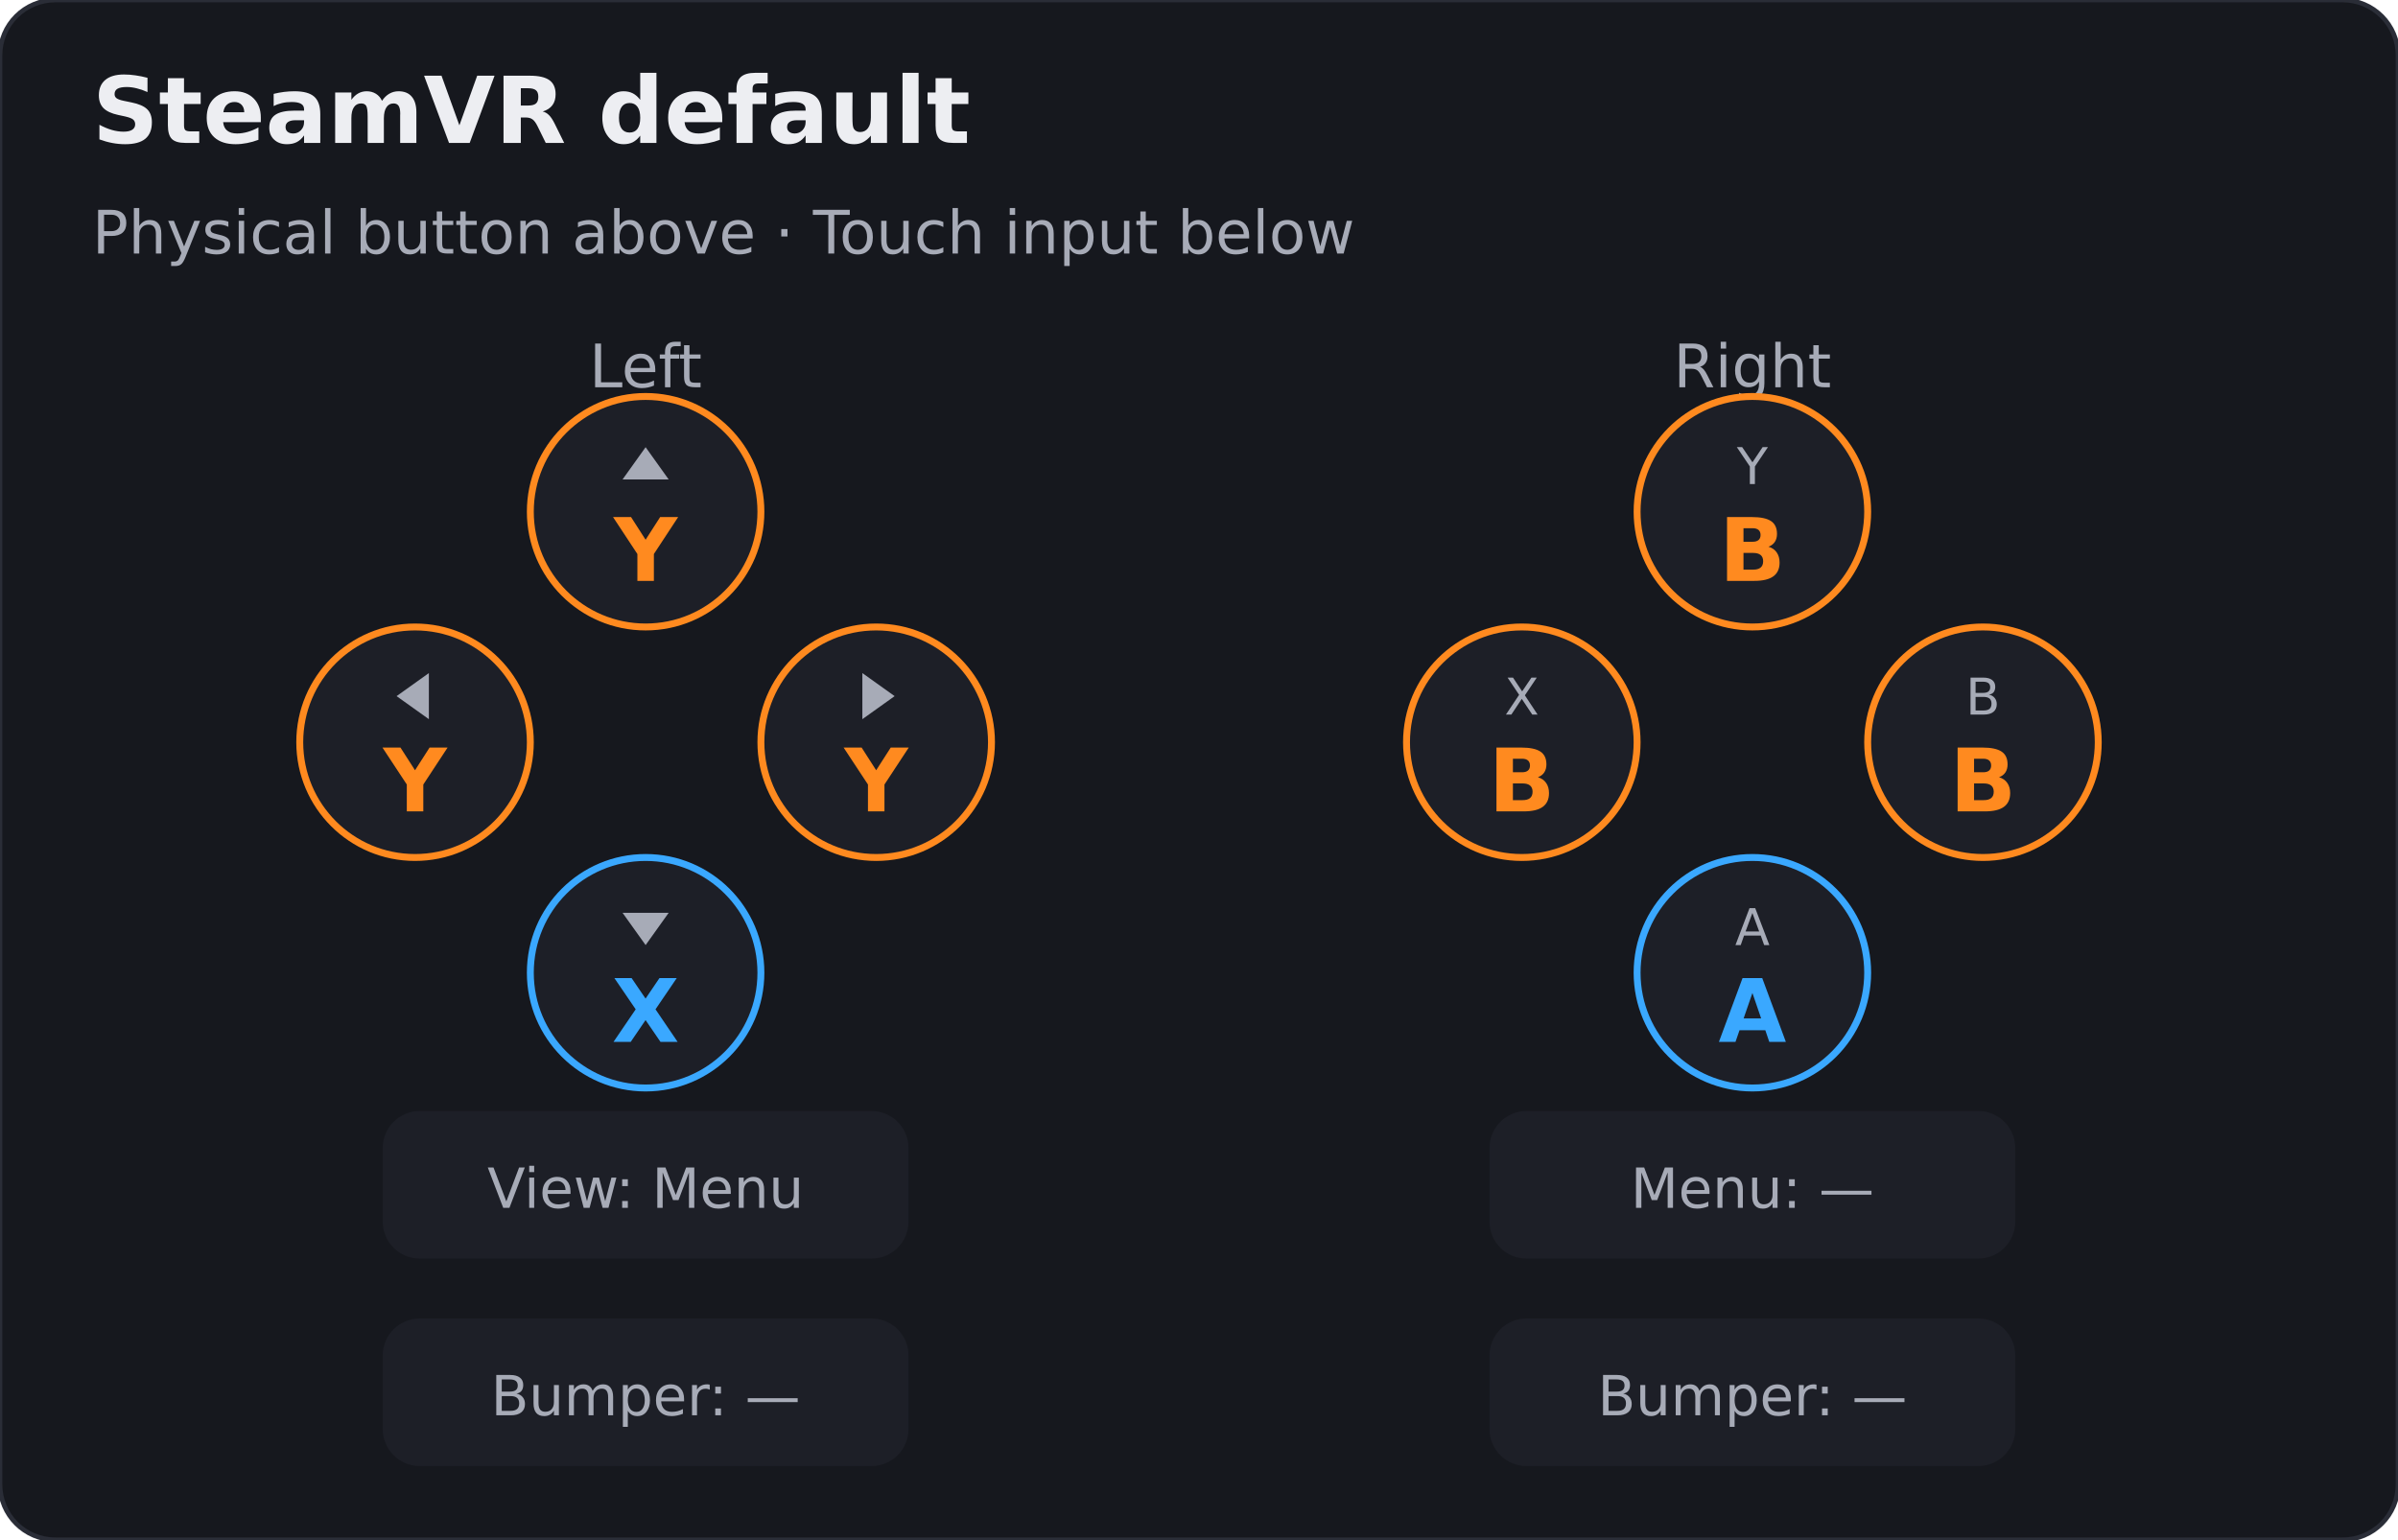
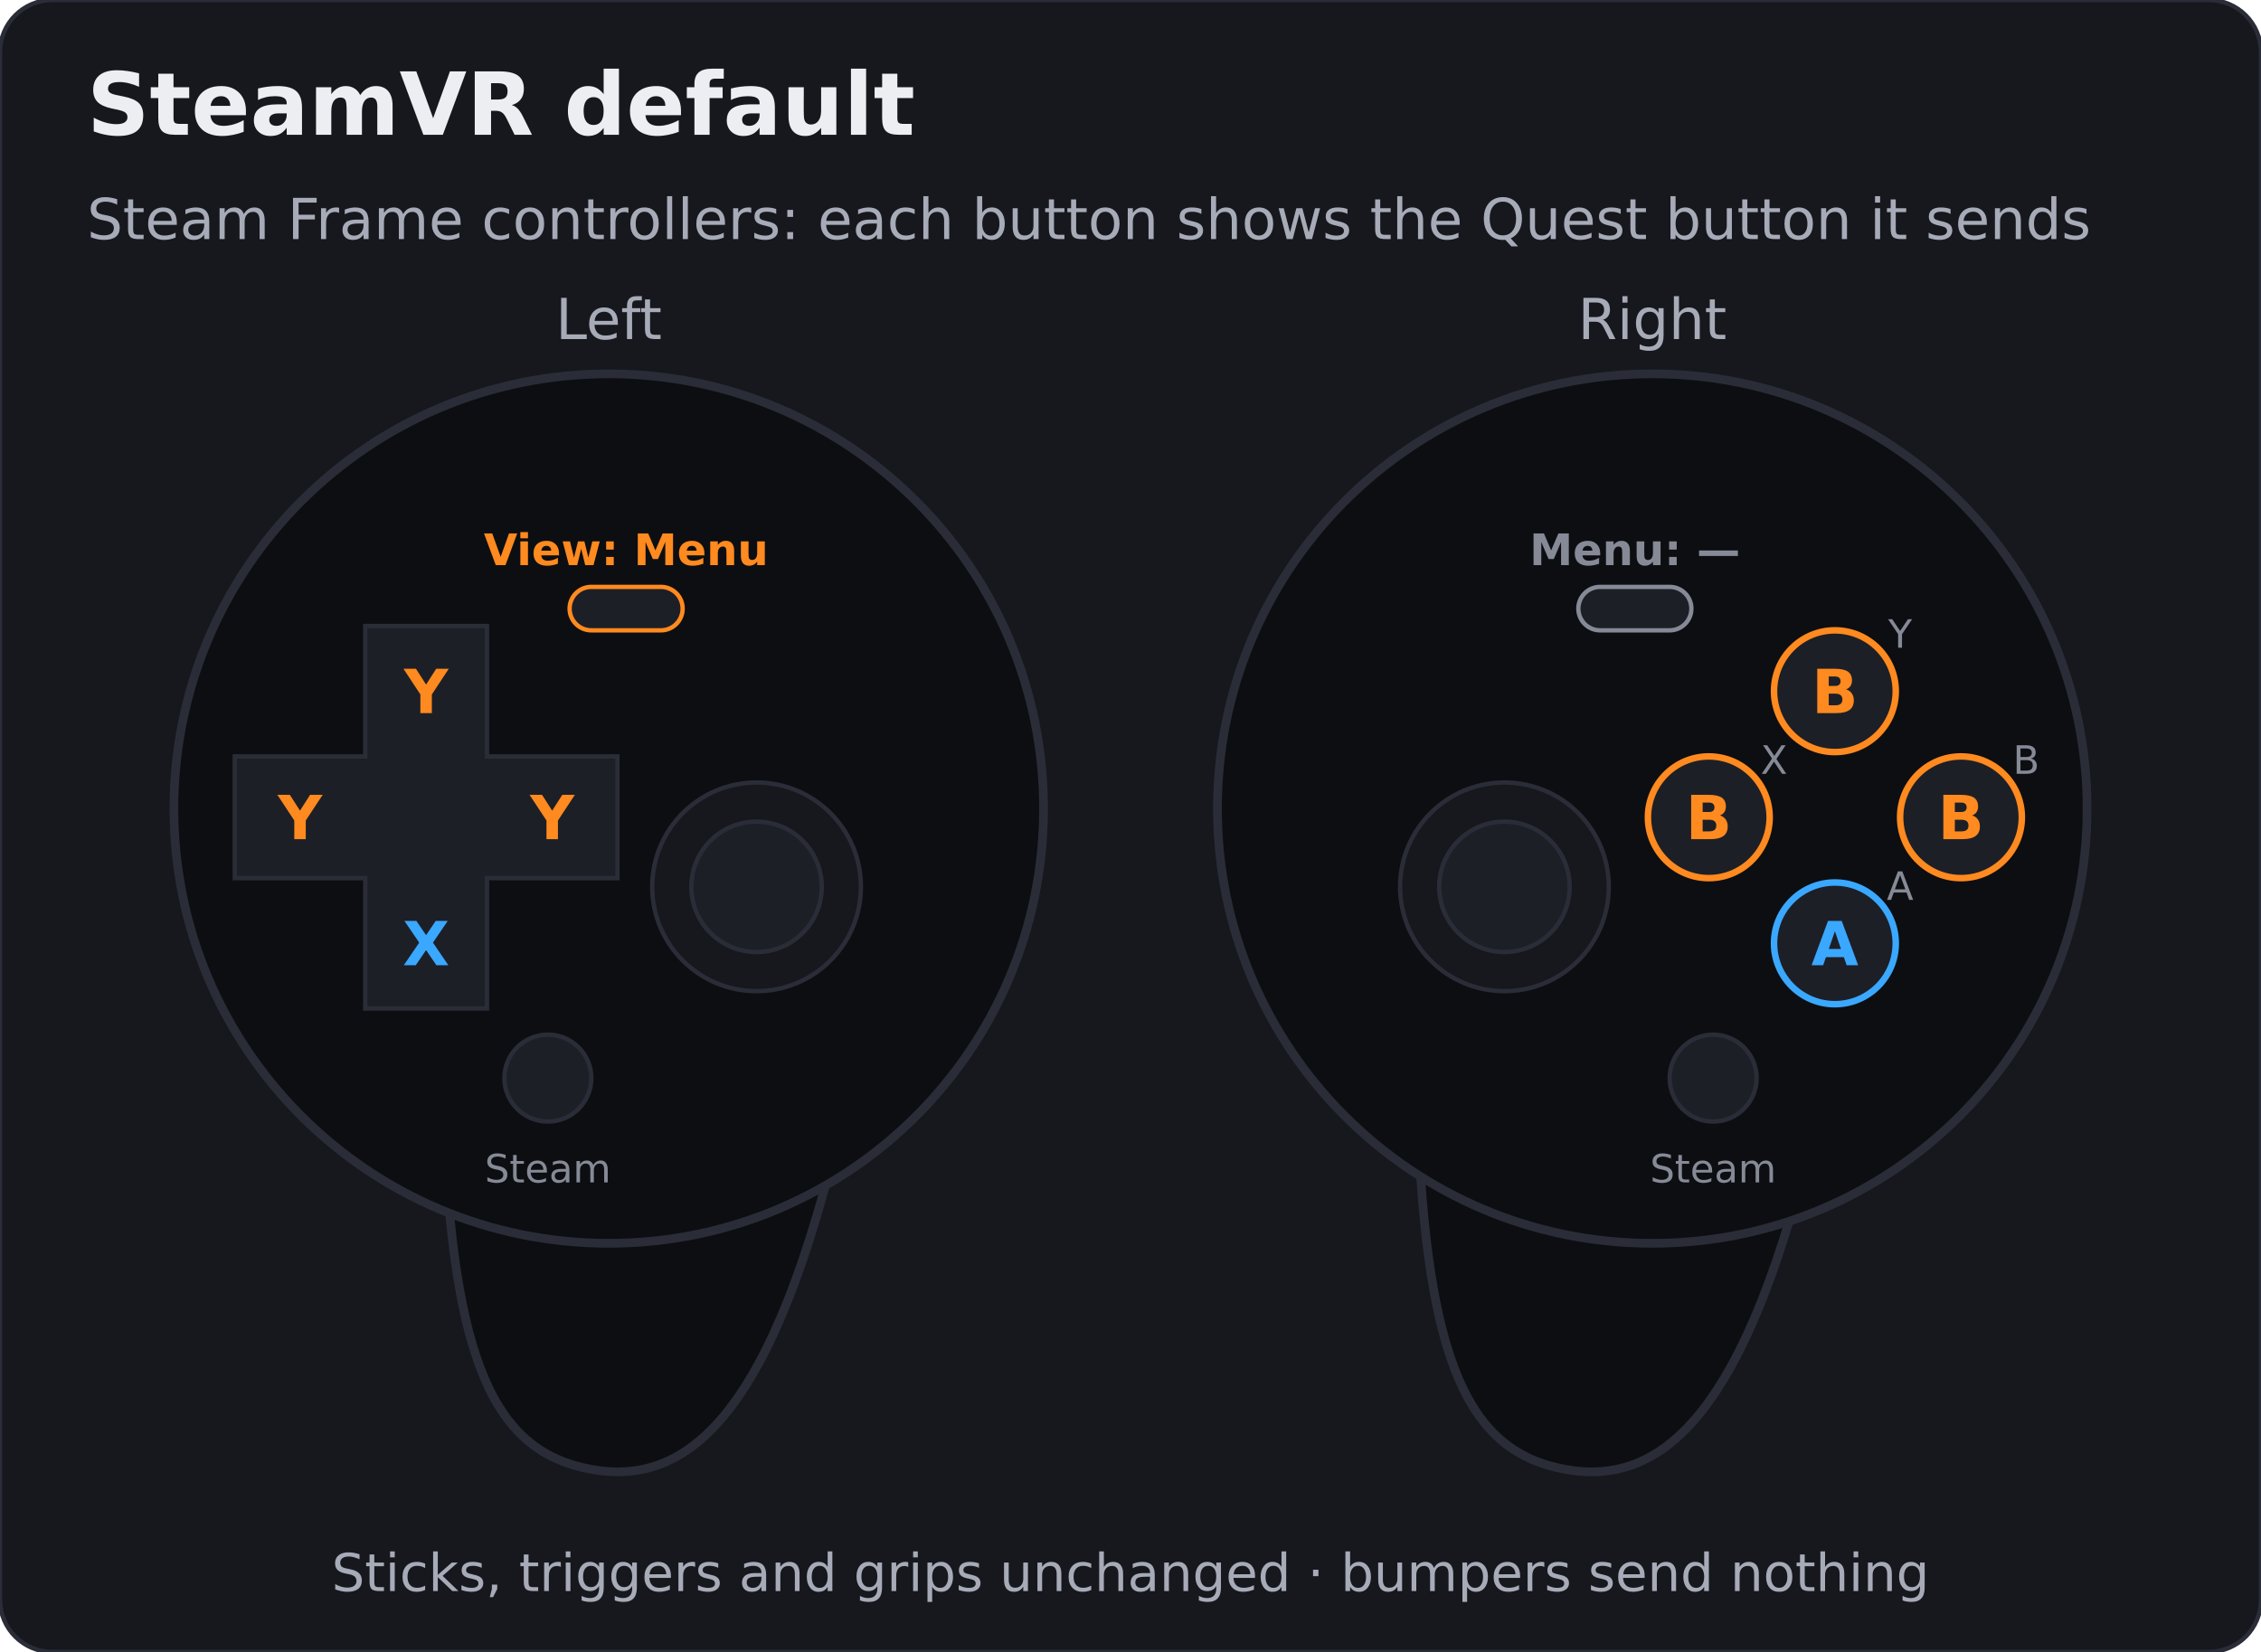
- <svg xmlns="http://www.w3.org/2000/svg" width="520" height="334" viewBox="0 0 520 334" role="img" aria-labelledby="title desc">
-   <rect width="520" height="334" rx="16" fill="#0D0E12" />
+ <svg xmlns="http://www.w3.org/2000/svg" width="520" height="380" viewBox="0 0 520 380" role="img" aria-labelledby="title desc">
+   <rect width="520" height="380" rx="16" fill="#0D0E12" />
  <g font-family="DejaVu Sans,Arial,sans-serif">
    <g transform="translate(0 0)">
-       <rect x="0" y="0" width="520" height="334" rx="12" fill="#16181E" stroke="#2A2D37" />
+       <rect x="0" y="0" width="520" height="380" rx="12" fill="#16181E" stroke="#2A2D37" />
      <text x="20" y="31" fill="#EDEEF2" font-size="20" font-weight="600" text-anchor="start">SteamVR default</text>
-       <text x="20" y="55" fill="#A7ABB7" font-size="13" font-weight="400" text-anchor="start">Physical button above · Touch input below</text>
-       <text x="140" y="84" fill="#A7ABB7" font-size="13" font-weight="400" text-anchor="middle">Left</text>
-       <circle cx="140" cy="111" r="25" fill="#1D1F27" stroke="#FF8A1F" stroke-width="1.5" />
-       <polygon points="140,97 135,104 145,104" fill="#A7ABB7" />
-       <text x="140" y="126" fill="#FF8A1F" font-size="19" font-weight="600" text-anchor="middle">Y</text>
-       <circle cx="90" cy="161" r="25" fill="#1D1F27" stroke="#FF8A1F" stroke-width="1.5" />
-       <polygon points="86,151 93,146 93,156" fill="#A7ABB7" />
-       <text x="90" y="176" fill="#FF8A1F" font-size="19" font-weight="600" text-anchor="middle">Y</text>
-       <circle cx="190" cy="161" r="25" fill="#1D1F27" stroke="#FF8A1F" stroke-width="1.5" />
-       <polygon points="194,151 187,146 187,156" fill="#A7ABB7" />
-       <text x="190" y="176" fill="#FF8A1F" font-size="19" font-weight="600" text-anchor="middle">Y</text>
-       <circle cx="140" cy="211" r="25" fill="#1D1F27" stroke="#3AA8FF" stroke-width="1.5" />
-       <polygon points="140,205 135,198 145,198" fill="#A7ABB7" />
-       <text x="140" y="226" fill="#3AA8FF" font-size="19" font-weight="600" text-anchor="middle">X</text>
-       <rect x="83" y="241" width="114" height="32" rx="8" fill="#1D1F27" />
-       <text x="140" y="262" fill="#A7ABB7" font-size="12" font-weight="400" text-anchor="middle">View: Menu</text>
-       <rect x="83" y="286" width="114" height="32" rx="8" fill="#1D1F27" />
-       <text x="140" y="307" fill="#A7ABB7" font-size="12" font-weight="400" text-anchor="middle">Bumper: —</text>
-       <text x="380" y="84" fill="#A7ABB7" font-size="13" font-weight="400" text-anchor="middle">Right</text>
-       <circle cx="380" cy="111" r="25" fill="#1D1F27" stroke="#FF8A1F" stroke-width="1.5" />
-       <text x="380" y="105" fill="#A7ABB7" font-size="11" font-weight="400" text-anchor="middle">Y</text>
-       <text x="380" y="126" fill="#FF8A1F" font-size="19" font-weight="600" text-anchor="middle">B</text>
-       <circle cx="330" cy="161" r="25" fill="#1D1F27" stroke="#FF8A1F" stroke-width="1.5" />
-       <text x="330" y="155" fill="#A7ABB7" font-size="11" font-weight="400" text-anchor="middle">X</text>
-       <text x="330" y="176" fill="#FF8A1F" font-size="19" font-weight="600" text-anchor="middle">B</text>
-       <circle cx="430" cy="161" r="25" fill="#1D1F27" stroke="#FF8A1F" stroke-width="1.5" />
-       <text x="430" y="155" fill="#A7ABB7" font-size="11" font-weight="400" text-anchor="middle">B</text>
-       <text x="430" y="176" fill="#FF8A1F" font-size="19" font-weight="600" text-anchor="middle">B</text>
-       <circle cx="380" cy="211" r="25" fill="#1D1F27" stroke="#3AA8FF" stroke-width="1.5" />
-       <text x="380" y="205" fill="#A7ABB7" font-size="11" font-weight="400" text-anchor="middle">A</text>
-       <text x="380" y="226" fill="#3AA8FF" font-size="19" font-weight="600" text-anchor="middle">A</text>
-       <rect x="323" y="241" width="114" height="32" rx="8" fill="#1D1F27" />
-       <text x="380" y="262" fill="#A7ABB7" font-size="12" font-weight="400" text-anchor="middle">Menu: —</text>
-       <rect x="323" y="286" width="114" height="32" rx="8" fill="#1D1F27" />
-       <text x="380" y="307" fill="#A7ABB7" font-size="12" font-weight="400" text-anchor="middle">Bumper: —</text>
+       <text x="20" y="55" fill="#A7ABB7" font-size="13" font-weight="400" text-anchor="start">Steam Frame controllers: each button shows the Quest button it sends</text>
+       <text x="140" y="78" fill="#A7ABB7" font-size="13" font-weight="400" text-anchor="middle">Left</text>
+       <path d="M102,256 C104,314 114,334 136,338 C158,342 178,326 194,256 Z" fill="#0D0E12" stroke="#2A2D37" stroke-width="2" />
+       <circle cx="140" cy="186" r="100" fill="#0D0E12" stroke="#2A2D37" stroke-width="2" />
+       <circle cx="174" cy="204" r="24" fill="#16181E" stroke="#2A2D37" />
+       <circle cx="174" cy="204" r="15" fill="#1D1F27" stroke="#2A2D37" />
+       <circle cx="126" cy="248" r="10" fill="#1D1F27" stroke="#2A2D37" />
+       <text x="126" y="272" fill="#868A96" font-size="9" font-weight="400" text-anchor="middle">Steam</text>
+       <rect x="131" y="135" width="26" height="10" rx="5" fill="#1D1F27" stroke="#FF8A1F" />
+       <text x="144" y="130" fill="#FF8A1F" font-size="10" font-weight="600" text-anchor="middle">View: Menu</text>
+       <path d="M84,144 h28 v30 h30 v28 h-30 v30 h-28 v-30 h-30 v-28 h30 Z" fill="#1D1F27" stroke="#2A2D37" />
+       <text x="98" y="164.04" fill="#FF8A1F" font-size="14" font-weight="700" text-anchor="middle">Y</text>
+       <text x="69" y="193.04" fill="#FF8A1F" font-size="14" font-weight="700" text-anchor="middle">Y</text>
+       <text x="127" y="193.04" fill="#FF8A1F" font-size="14" font-weight="700" text-anchor="middle">Y</text>
+       <text x="98" y="222.04" fill="#3AA8FF" font-size="14" font-weight="700" text-anchor="middle">X</text>
+       <text x="380" y="78" fill="#A7ABB7" font-size="13" font-weight="400" text-anchor="middle">Right</text>
+       <path d="M326,256 C328,314 338,334 360,338 C382,342 402,326 418,256 Z" fill="#0D0E12" stroke="#2A2D37" stroke-width="2" />
+       <circle cx="380" cy="186" r="100" fill="#0D0E12" stroke="#2A2D37" stroke-width="2" />
+       <circle cx="346" cy="204" r="24" fill="#16181E" stroke="#2A2D37" />
+       <circle cx="346" cy="204" r="15" fill="#1D1F27" stroke="#2A2D37" />
+       <circle cx="394" cy="248" r="10" fill="#1D1F27" stroke="#2A2D37" />
+       <text x="394" y="272" fill="#868A96" font-size="9" font-weight="400" text-anchor="middle">Steam</text>
+       <rect x="363" y="135" width="26" height="10" rx="5" fill="#1D1F27" stroke="#868A96" />
+       <text x="376" y="130" fill="#868A96" font-size="10" font-weight="600" text-anchor="middle">Menu: —</text>
+       <circle cx="422" cy="159" r="14" fill="#1D1F27" stroke="#FF8A1F" stroke-width="1.5" />
+       <text x="422" y="164.04" fill="#FF8A1F" font-size="14" font-weight="700" text-anchor="middle">B</text>
+       <text x="437" y="149" fill="#868A96" font-size="9" font-weight="400" text-anchor="middle">Y</text>
+       <circle cx="393" cy="188" r="14" fill="#1D1F27" stroke="#FF8A1F" stroke-width="1.5" />
+       <text x="393" y="193.04" fill="#FF8A1F" font-size="14" font-weight="700" text-anchor="middle">B</text>
+       <text x="408" y="178" fill="#868A96" font-size="9" font-weight="400" text-anchor="middle">X</text>
+       <circle cx="451" cy="188" r="14" fill="#1D1F27" stroke="#FF8A1F" stroke-width="1.5" />
+       <text x="451" y="193.04" fill="#FF8A1F" font-size="14" font-weight="700" text-anchor="middle">B</text>
+       <text x="466" y="178" fill="#868A96" font-size="9" font-weight="400" text-anchor="middle">B</text>
+       <circle cx="422" cy="217" r="14" fill="#1D1F27" stroke="#3AA8FF" stroke-width="1.5" />
+       <text x="422" y="222.04" fill="#3AA8FF" font-size="14" font-weight="700" text-anchor="middle">A</text>
+       <text x="437" y="207" fill="#868A96" font-size="9" font-weight="400" text-anchor="middle">A</text>
+       <text x="260.0" y="366" fill="#A7ABB7" font-size="12" font-weight="400" text-anchor="middle">Sticks, triggers and grips unchanged · bumpers send nothing</text>
    </g>
  </g>
</svg>
